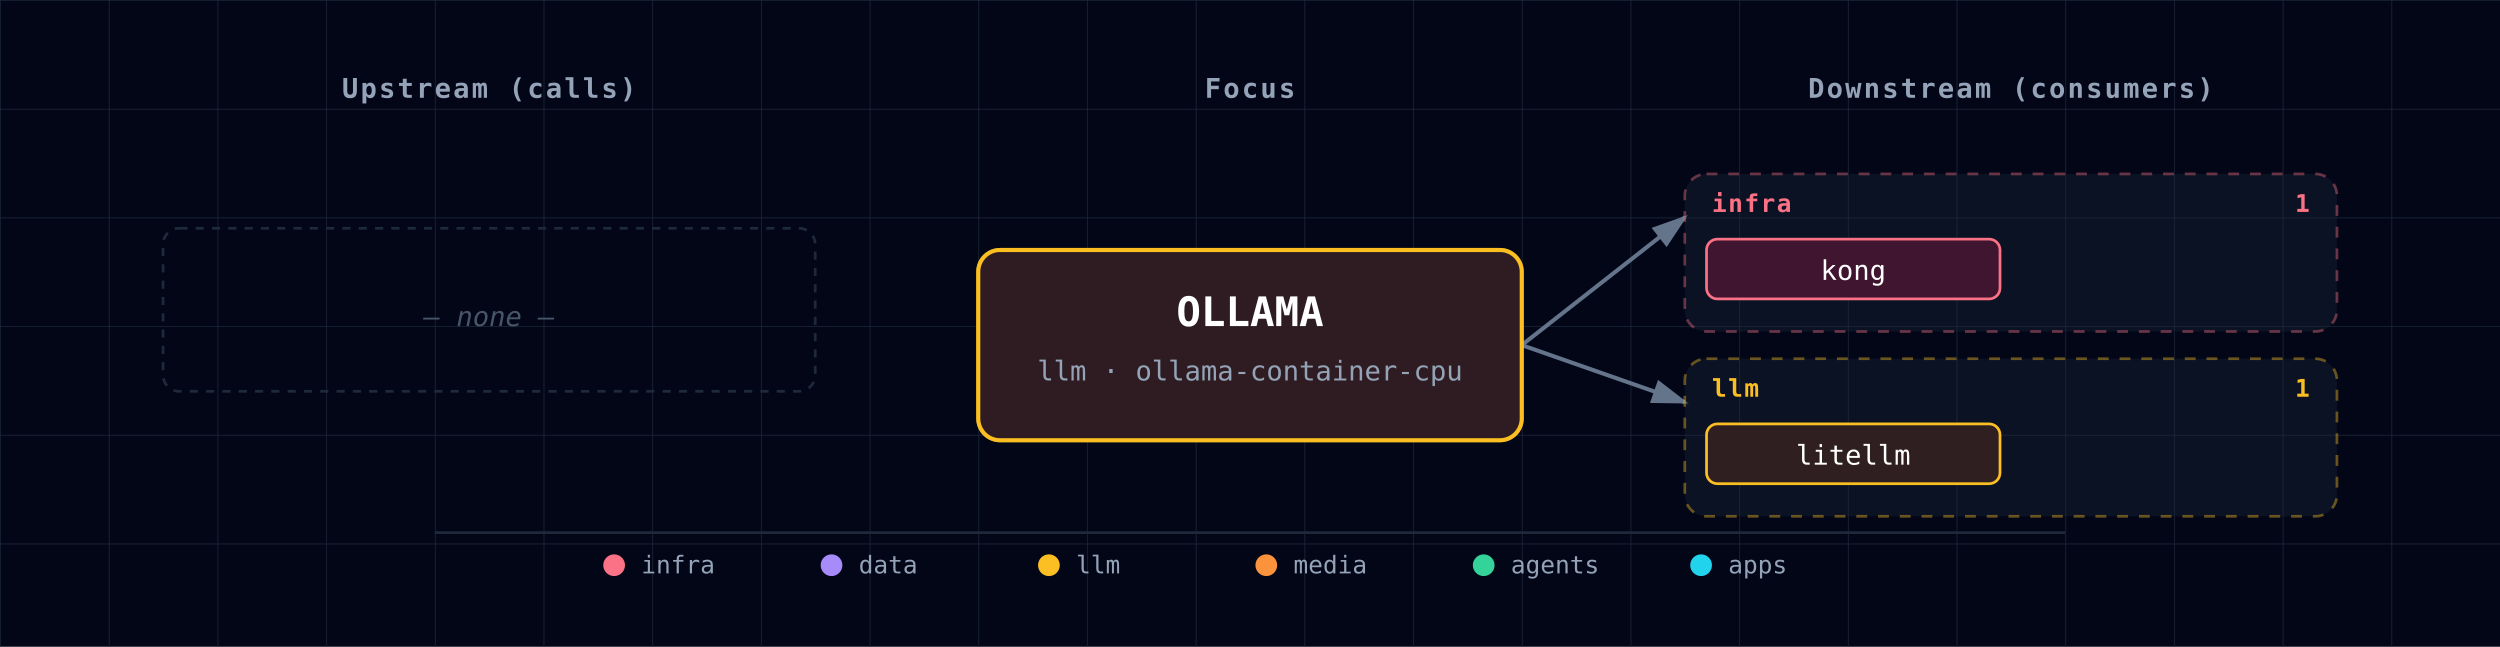
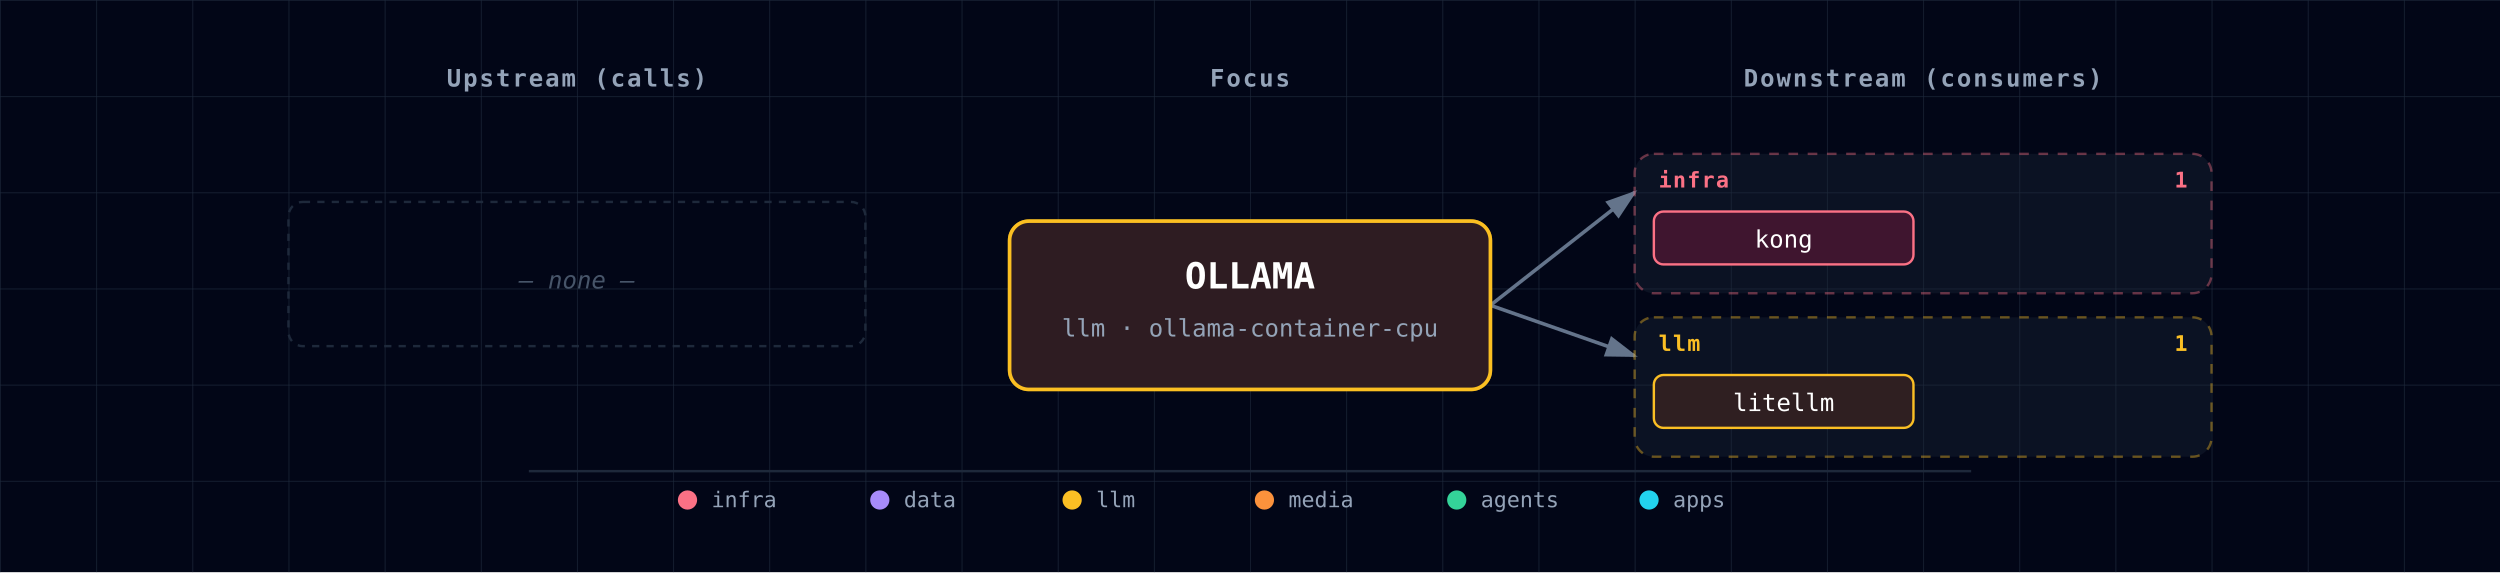
- <svg xmlns="http://www.w3.org/2000/svg" viewBox="0 0 920 238" font-family="'JetBrains Mono', 'Fira Code', Menlo, Consolas, monospace">
+ <svg xmlns="http://www.w3.org/2000/svg" viewBox="0 0 1040 238" font-family="'JetBrains Mono', 'Fira Code', Menlo, Consolas, monospace">
  <defs>
    <pattern id="grid" width="40" height="40" patternUnits="userSpaceOnUse">
      <path d="M 40 0 L 0 0 0 40" fill="none" stroke="#1e293b" stroke-width="0.5" />
    </pattern>
    <marker id="arrowhead" markerWidth="9" markerHeight="6" refX="8" refY="3" orient="auto">
      <polygon points="0 0, 9 3, 0 6" fill="#64748b" />
    </marker>
    <filter id="focus-glow" x="-50%" y="-50%" width="200%" height="200%">
      <feGaussianBlur in="SourceAlpha" stdDeviation="6" />
      <feFlood flood-color="#fbbf24" flood-opacity="0.6" />
      <feComposite in2="SourceAlpha" operator="in" />
      <feMerge>
        <feMergeNode />
        <feMergeNode in="SourceGraphic" />
      </feMerge>
    </filter>
  </defs>
-   <rect width="920" height="238" fill="#020617" />
-   <rect width="920" height="238" fill="url(#grid)" />
-   <text x="180" y="36" fill="#94a3b8" font-size="10" font-weight="600" text-anchor="middle" letter-spacing="0.08em">Upstream (calls)</text>
-   <text x="460" y="36" fill="#94a3b8" font-size="10" font-weight="600" text-anchor="middle" letter-spacing="0.08em">Focus</text>
-   <text x="740" y="36" fill="#94a3b8" font-size="10" font-weight="600" text-anchor="middle" letter-spacing="0.08em">Downstream (consumers)</text>
-   <line x1="560" y1="127" x2="620" y2="80" stroke="#64748b" stroke-width="1.5" marker-end="url(#arrowhead)" />
-   <line x1="560" y1="127" x2="620" y2="148" stroke="#64748b" stroke-width="1.5" marker-end="url(#arrowhead)" />
+   <rect width="1040" height="238" fill="#020617" />
+   <rect width="1040" height="238" fill="url(#grid)" />
+   <text x="240" y="36" fill="#94a3b8" font-size="10" font-weight="600" text-anchor="middle" letter-spacing="0.08em">Upstream (calls)</text>
+   <text x="520" y="36" fill="#94a3b8" font-size="10" font-weight="600" text-anchor="middle" letter-spacing="0.08em">Focus</text>
+   <text x="800" y="36" fill="#94a3b8" font-size="10" font-weight="600" text-anchor="middle" letter-spacing="0.08em">Downstream (consumers)</text>
+   <line x1="620" y1="127" x2="680" y2="80" stroke="#64748b" stroke-width="1.5" marker-end="url(#arrowhead)" />
+   <line x1="620" y1="127" x2="680" y2="148" stroke="#64748b" stroke-width="1.5" marker-end="url(#arrowhead)" />
  <g>
-     <rect x="60" y="84" width="240" height="60" rx="6" fill="none" stroke="#1e293b" stroke-width="1" stroke-dasharray="3,3" />
-     <text x="180" y="120" fill="#475569" font-size="10" font-style="italic" text-anchor="middle">— none —</text>
+     <rect x="120" y="84" width="240" height="60" rx="6" fill="none" stroke="#1e293b" stroke-width="1" stroke-dasharray="3,3" />
+     <text x="240" y="120" fill="#475569" font-size="10" font-style="italic" text-anchor="middle">— none —</text>
  </g>
  <g>
    <g class="cluster">
-       <rect x="620" y="64" width="240" height="58" rx="8" fill="rgba(30,41,59,0.35)" stroke="#fb7185" stroke-width="1" stroke-dasharray="4,4" stroke-opacity="0.4" />
-       <text x="630" y="78" fill="#fb7185" font-size="9" font-weight="700" text-anchor="start" style="letter-spacing:0.06em;text-transform:uppercase;">infra</text>
-       <text x="850" y="78" fill="#fb7185" font-size="9" font-weight="600" text-anchor="end">1</text>
+       <rect x="680" y="64" width="240" height="58" rx="8" fill="rgba(30,41,59,0.35)" stroke="#fb7185" stroke-width="1" stroke-dasharray="4,4" stroke-opacity="0.4" />
+       <text x="690" y="78" fill="#fb7185" font-size="9" font-weight="700" text-anchor="start" style="letter-spacing:0.06em;text-transform:uppercase;">infra</text>
+       <text x="910" y="78" fill="#fb7185" font-size="9" font-weight="600" text-anchor="end">1</text>
    </g>
    <g>
-       <rect x="628" y="88" width="108" height="22" rx="4" fill="#0f172a" />
-       <rect x="628" y="88" width="108" height="22" rx="4" fill="rgba(136, 19, 55, 0.4)" stroke="#fb7185" stroke-width="1" />
-       <text x="682" y="103" fill="white" font-size="10" text-anchor="middle">kong</text>
+       <rect x="688" y="88" width="108" height="22" rx="4" fill="#0f172a" />
+       <rect x="688" y="88" width="108" height="22" rx="4" fill="rgba(136, 19, 55, 0.4)" stroke="#fb7185" stroke-width="1" />
+       <text x="742" y="103" fill="white" font-size="10" text-anchor="middle">kong</text>
    </g>
    <g class="cluster">
-       <rect x="620" y="132" width="240" height="58" rx="8" fill="rgba(30,41,59,0.35)" stroke="#fbbf24" stroke-width="1" stroke-dasharray="4,4" stroke-opacity="0.4" />
-       <text x="630" y="146" fill="#fbbf24" font-size="9" font-weight="700" text-anchor="start" style="letter-spacing:0.06em;text-transform:uppercase;">llm</text>
-       <text x="850" y="146" fill="#fbbf24" font-size="9" font-weight="600" text-anchor="end">1</text>
+       <rect x="680" y="132" width="240" height="58" rx="8" fill="rgba(30,41,59,0.35)" stroke="#fbbf24" stroke-width="1" stroke-dasharray="4,4" stroke-opacity="0.4" />
+       <text x="690" y="146" fill="#fbbf24" font-size="9" font-weight="700" text-anchor="start" style="letter-spacing:0.06em;text-transform:uppercase;">llm</text>
+       <text x="910" y="146" fill="#fbbf24" font-size="9" font-weight="600" text-anchor="end">1</text>
    </g>
    <g>
-       <rect x="628" y="156" width="108" height="22" rx="4" fill="#0f172a" />
-       <rect x="628" y="156" width="108" height="22" rx="4" fill="rgba(120, 53, 15, 0.3)" stroke="#fbbf24" stroke-width="1" />
-       <text x="682" y="171" fill="white" font-size="10" text-anchor="middle">litellm</text>
+       <rect x="688" y="156" width="108" height="22" rx="4" fill="#0f172a" />
+       <rect x="688" y="156" width="108" height="22" rx="4" fill="rgba(120, 53, 15, 0.3)" stroke="#fbbf24" stroke-width="1" />
+       <text x="742" y="171" fill="white" font-size="10" text-anchor="middle">litellm</text>
    </g>
  </g>
  <g class="focus" filter="url(#focus-glow)">
-     <rect x="360" y="92" width="200" height="70" rx="8" fill="#0f172a" />
-     <rect x="360" y="92" width="200" height="70" rx="8" fill="rgba(120, 53, 15, 0.3)" stroke="#fbbf24" stroke-width="1.5" />
-     <text x="460" y="120" fill="white" font-size="15" font-weight="700" text-anchor="middle">OLLAMA</text>
-     <text x="460" y="140" fill="#94a3b8" font-size="10" text-anchor="middle">llm · ollama-container-cpu</text>
+     <rect x="420" y="92" width="200" height="70" rx="8" fill="#0f172a" />
+     <rect x="420" y="92" width="200" height="70" rx="8" fill="rgba(120, 53, 15, 0.3)" stroke="#fbbf24" stroke-width="1.5" />
+     <text x="520" y="120" fill="white" font-size="15" font-weight="700" text-anchor="middle">OLLAMA</text>
+     <text x="520" y="140" fill="#94a3b8" font-size="10" text-anchor="middle">llm · ollama-container-cpu</text>
  </g>
  <g class="legend">
-     <line x1="160" y1="196" x2="760" y2="196" stroke="#1e293b" stroke-width="1" />
-     <circle cx="226" cy="208" r="4" fill="#fb7185" />
-     <text x="236" y="211" fill="#94a3b8" font-size="9" font-weight="400" text-anchor="start">infra</text>
-     <circle cx="306" cy="208" r="4" fill="#a78bfa" />
-     <text x="316" y="211" fill="#94a3b8" font-size="9" font-weight="400" text-anchor="start">data</text>
-     <circle cx="386" cy="208" r="4" fill="#fbbf24" />
-     <text x="396" y="211" fill="#94a3b8" font-size="9" font-weight="400" text-anchor="start">llm</text>
-     <circle cx="466" cy="208" r="4" fill="#fb923c" />
-     <text x="476" y="211" fill="#94a3b8" font-size="9" font-weight="400" text-anchor="start">media</text>
-     <circle cx="546" cy="208" r="4" fill="#34d399" />
-     <text x="556" y="211" fill="#94a3b8" font-size="9" font-weight="400" text-anchor="start">agents</text>
-     <circle cx="626" cy="208" r="4" fill="#22d3ee" />
-     <text x="636" y="211" fill="#94a3b8" font-size="9" font-weight="400" text-anchor="start">apps</text>
+     <line x1="220" y1="196" x2="820" y2="196" stroke="#1e293b" stroke-width="1" />
+     <circle cx="286" cy="208" r="4" fill="#fb7185" />
+     <text x="296" y="211" fill="#94a3b8" font-size="9" font-weight="400" text-anchor="start">infra</text>
+     <circle cx="366" cy="208" r="4" fill="#a78bfa" />
+     <text x="376" y="211" fill="#94a3b8" font-size="9" font-weight="400" text-anchor="start">data</text>
+     <circle cx="446" cy="208" r="4" fill="#fbbf24" />
+     <text x="456" y="211" fill="#94a3b8" font-size="9" font-weight="400" text-anchor="start">llm</text>
+     <circle cx="526" cy="208" r="4" fill="#fb923c" />
+     <text x="536" y="211" fill="#94a3b8" font-size="9" font-weight="400" text-anchor="start">media</text>
+     <circle cx="606" cy="208" r="4" fill="#34d399" />
+     <text x="616" y="211" fill="#94a3b8" font-size="9" font-weight="400" text-anchor="start">agents</text>
+     <circle cx="686" cy="208" r="4" fill="#22d3ee" />
+     <text x="696" y="211" fill="#94a3b8" font-size="9" font-weight="400" text-anchor="start">apps</text>
  </g>
</svg>
